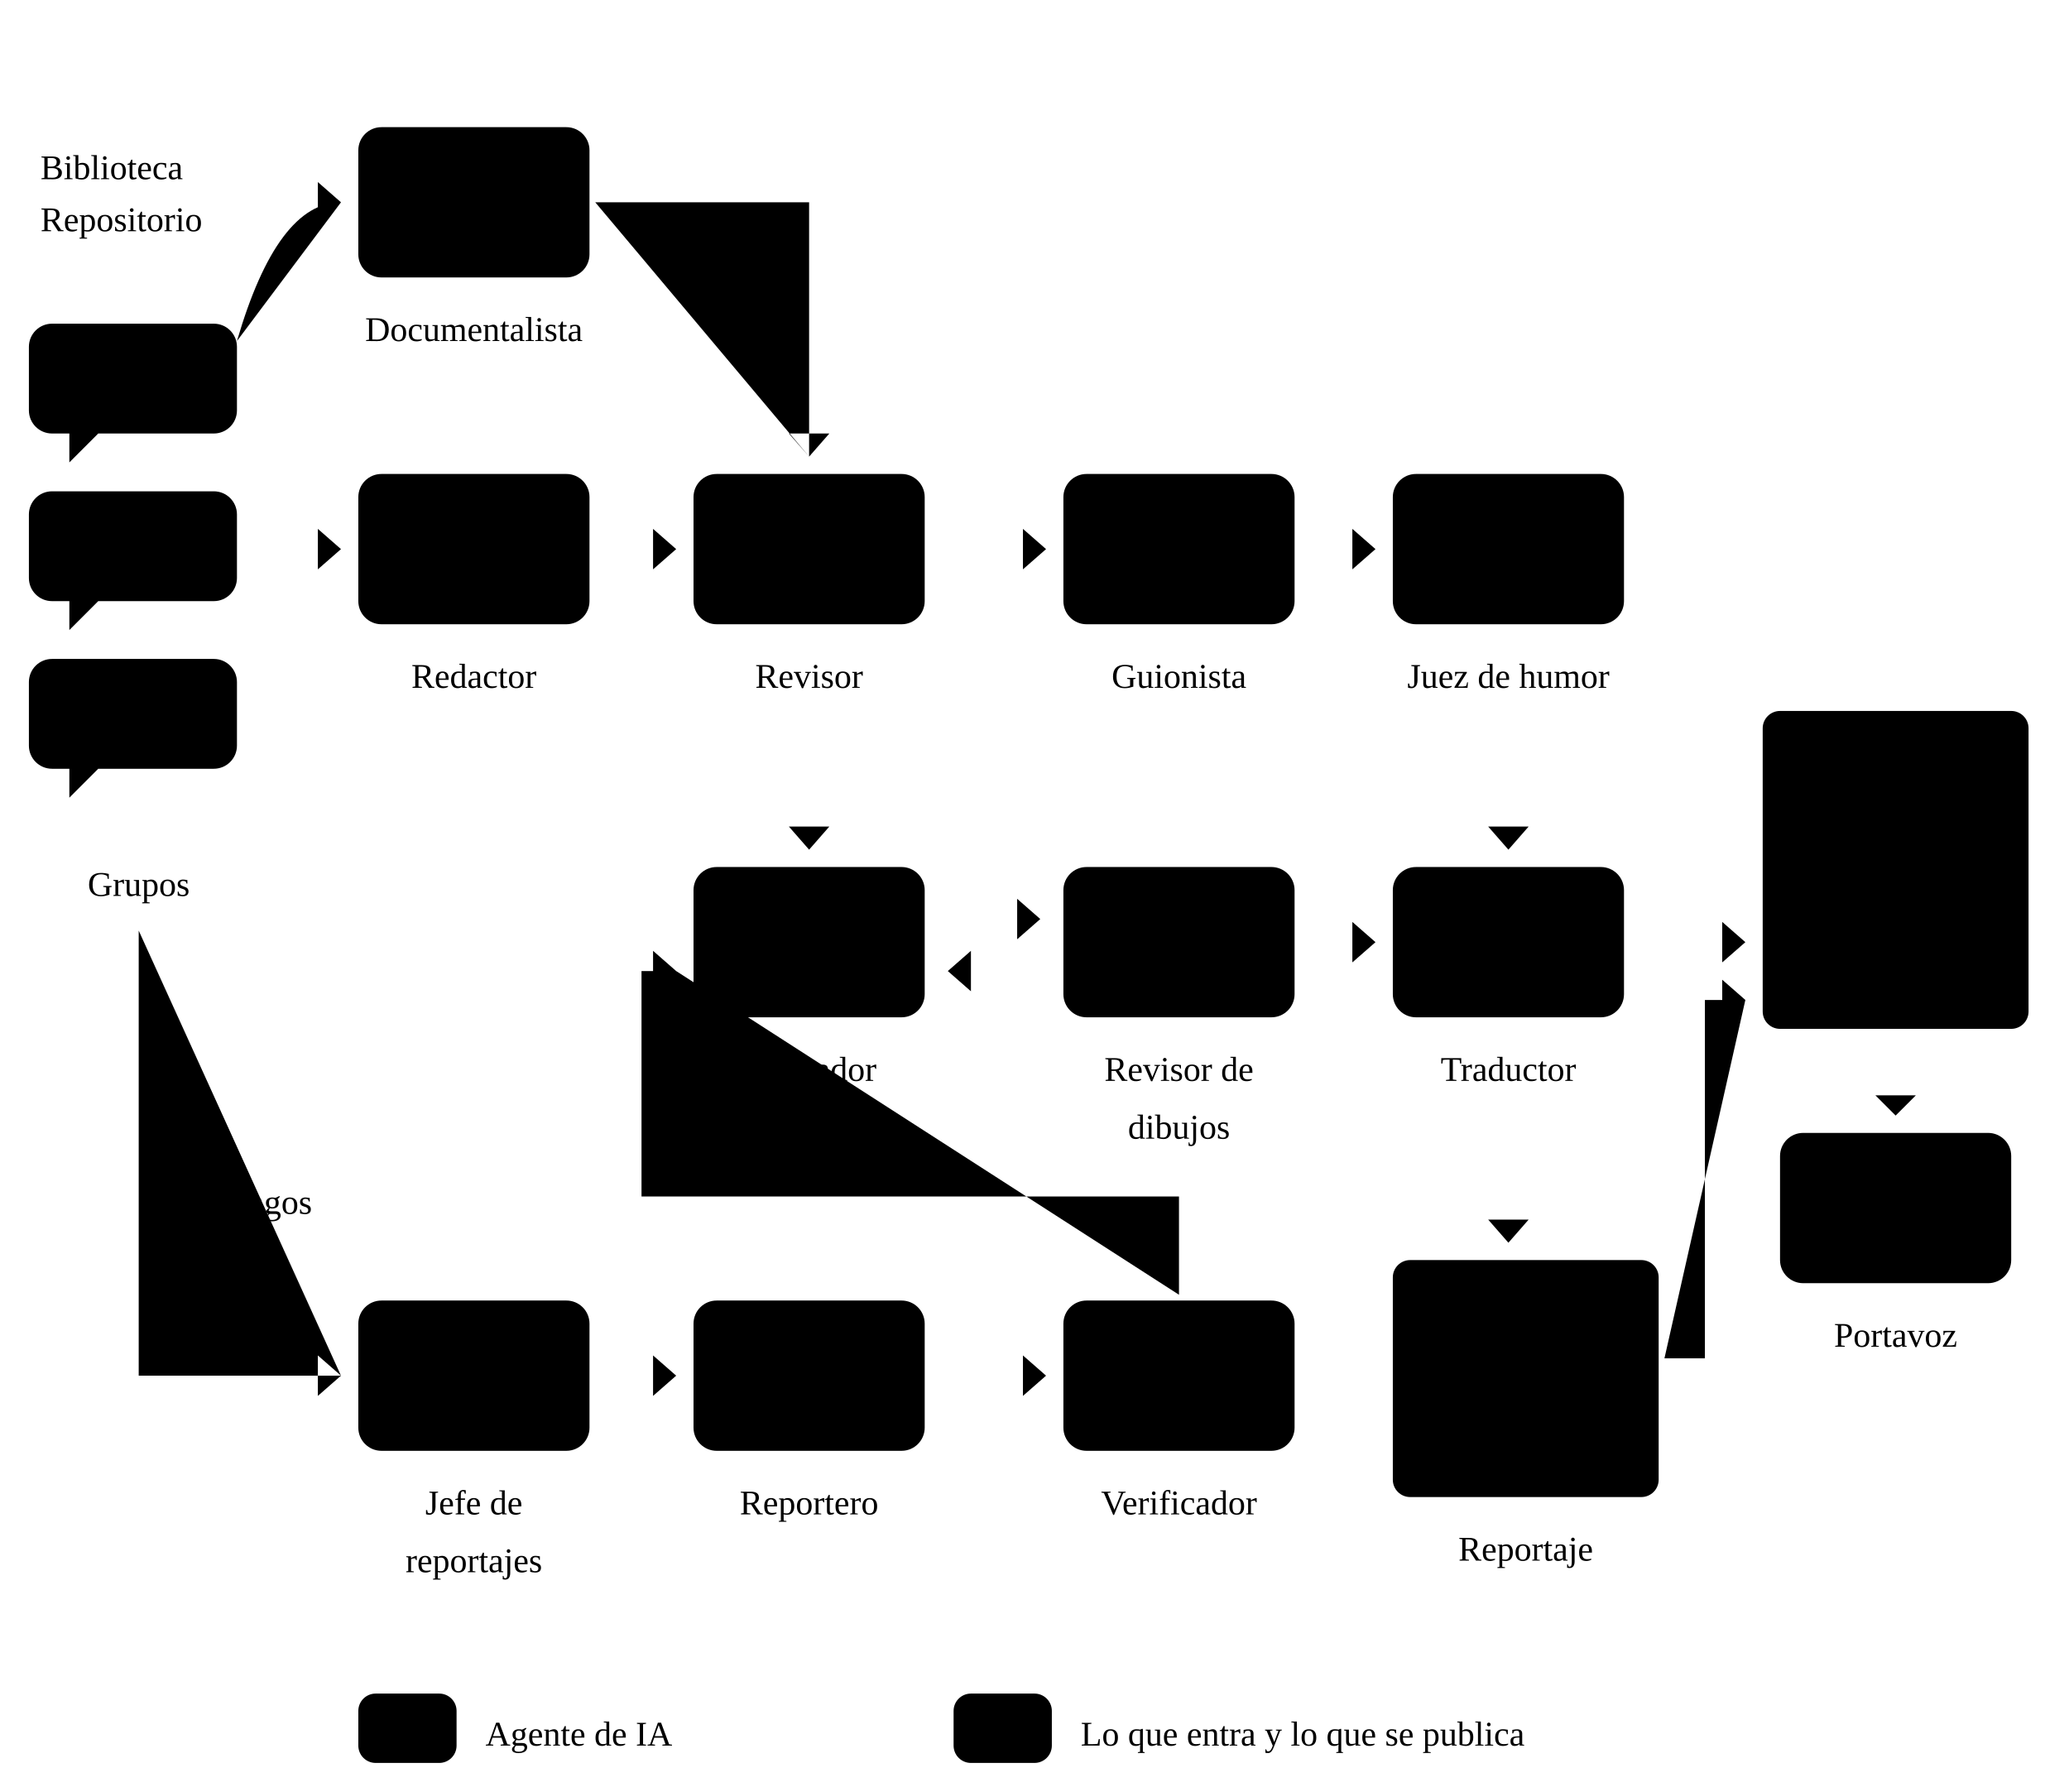
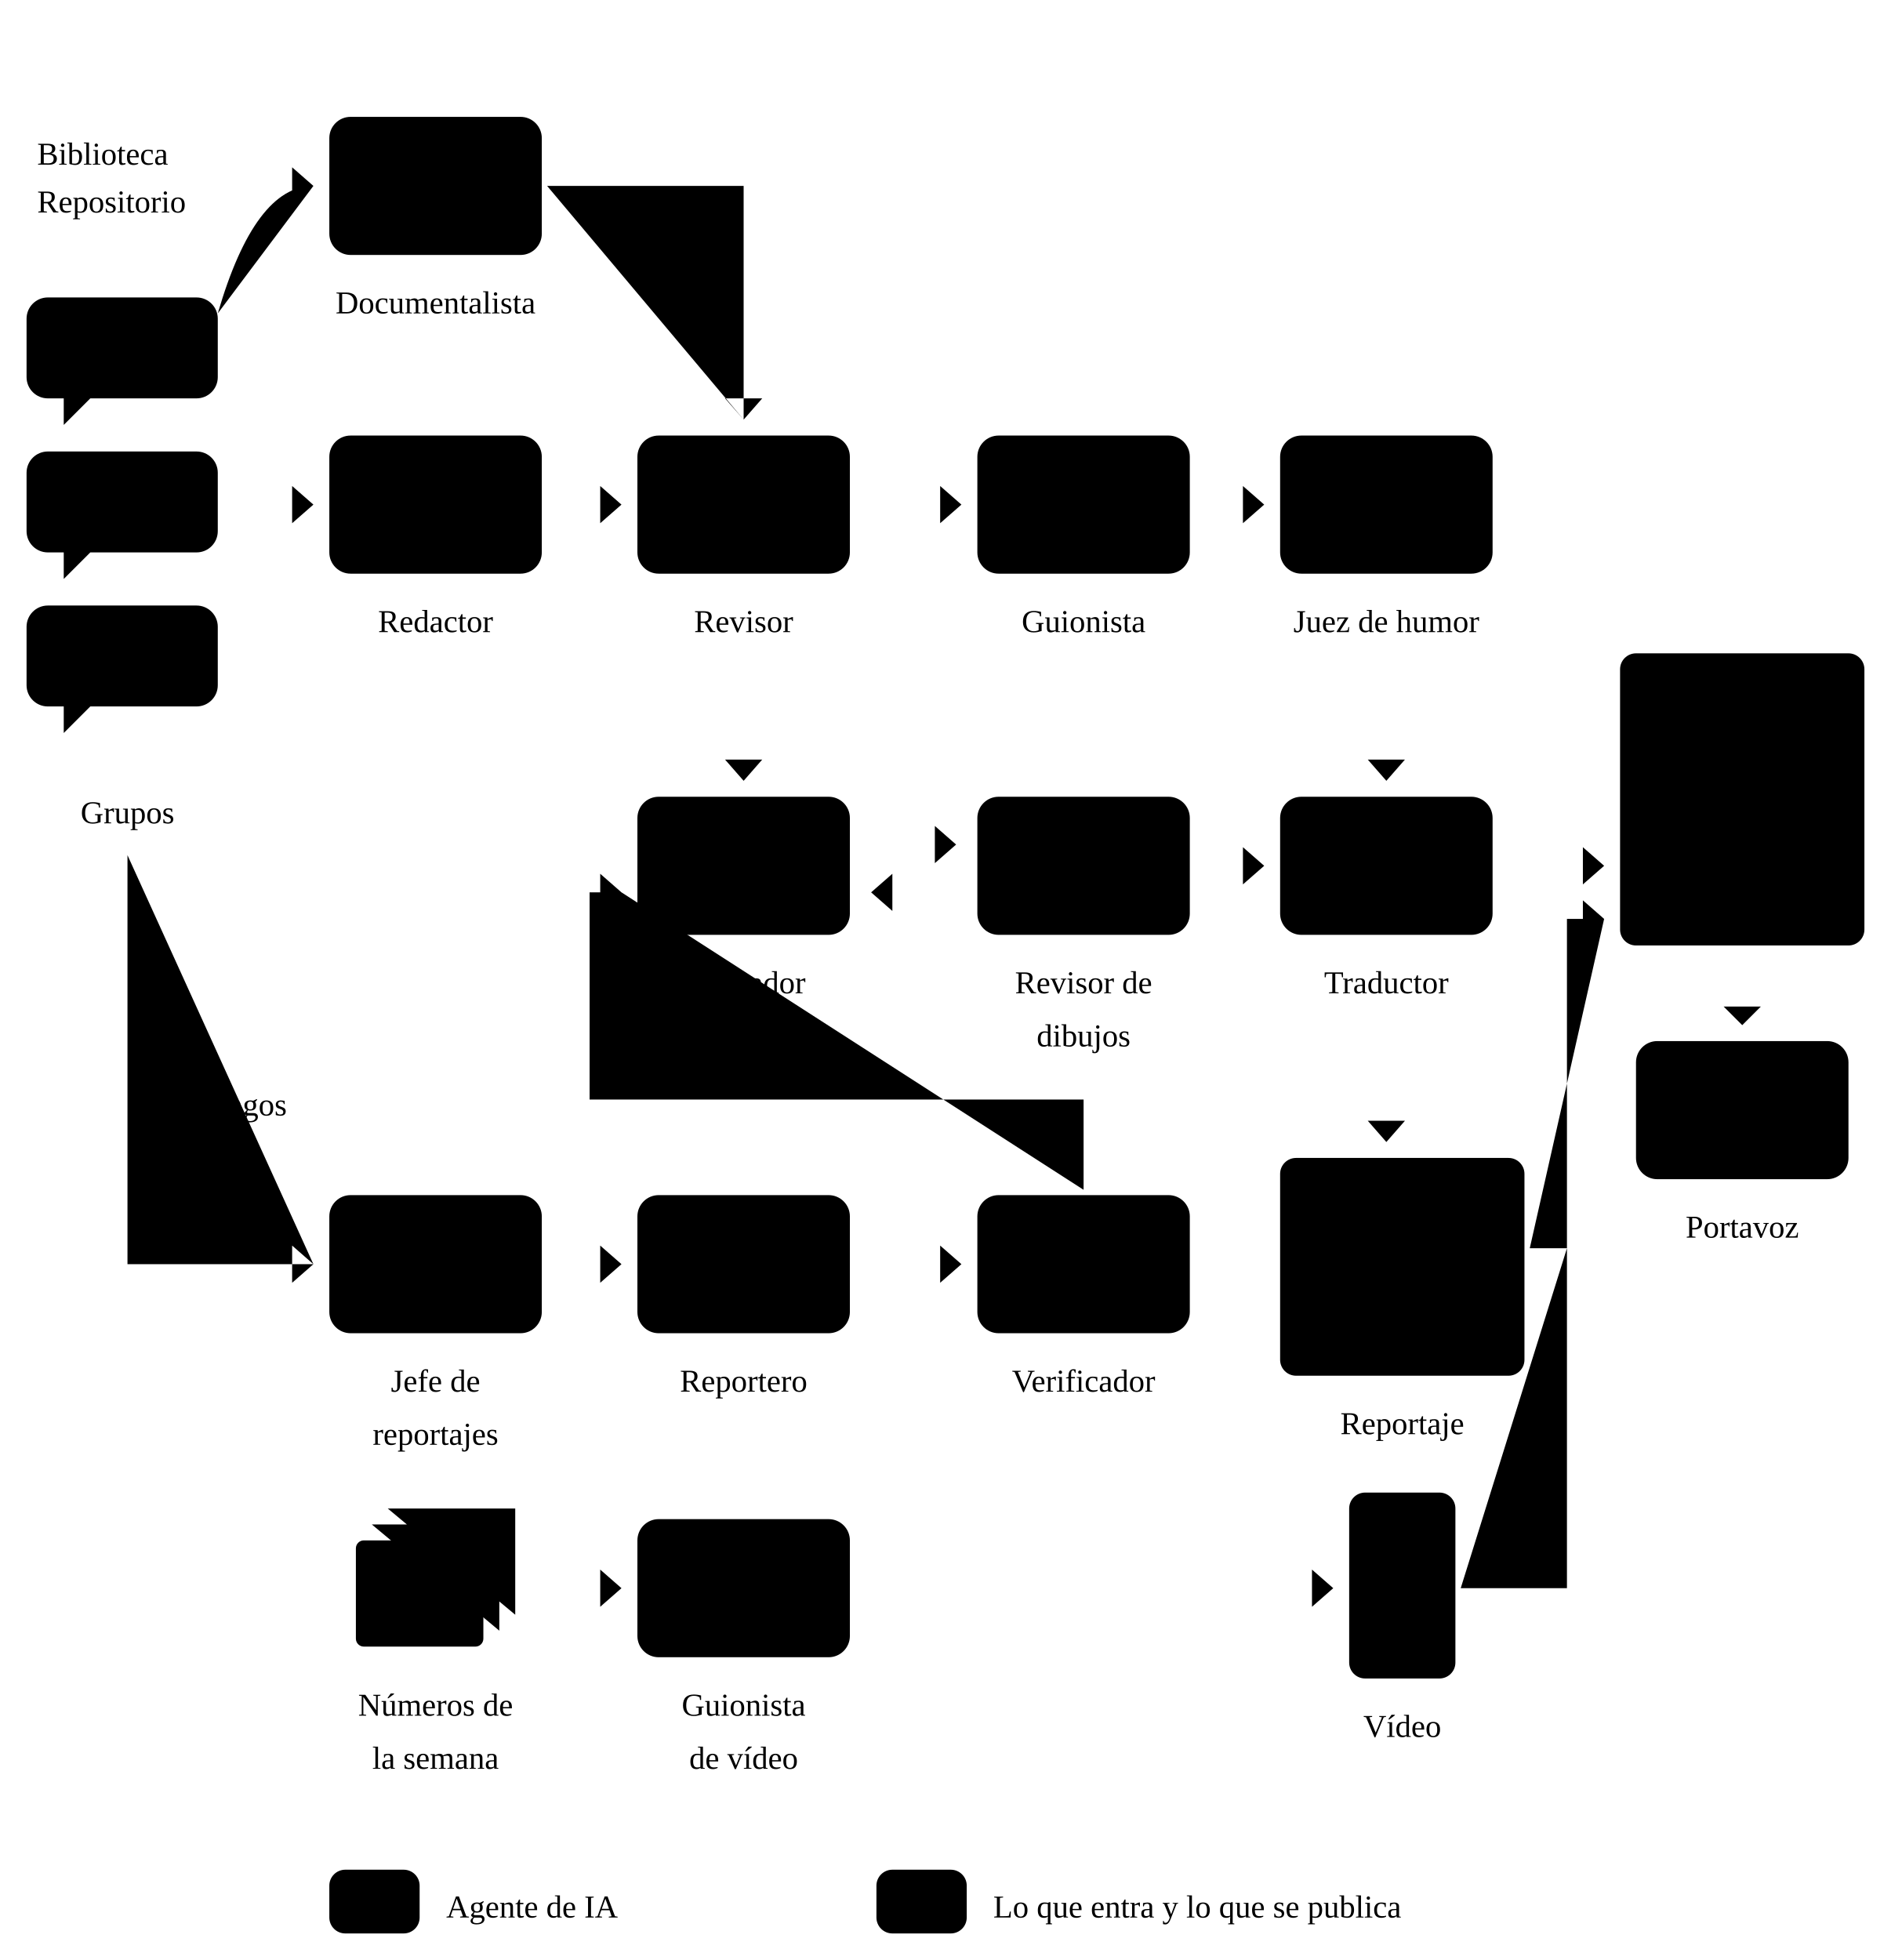
- <svg xmlns="http://www.w3.org/2000/svg" viewBox="0 0 716 620">
+ <svg xmlns="http://www.w3.org/2000/svg" viewBox="0 0 716 738">
  <path class="t" d="M18 112 h56 a8 8 0 0 1 8 8 v22 a8 8 0 0 1 -8 8 h-40 l-10 10 v-10 h-6 a8 8 0 0 1 -8 -8 v-22 a8 8 0 0 1 8 -8 z" />
  <path class="t" d="M18 170 h56 a8 8 0 0 1 8 8 v22 a8 8 0 0 1 -8 8 h-40 l-10 10 v-10 h-6 a8 8 0 0 1 -8 -8 v-22 a8 8 0 0 1 8 -8 z" />
  <path class="t" d="M18 228 h56 a8 8 0 0 1 8 8 v22 a8 8 0 0 1 -8 8 h-40 l-10 10 v-10 h-6 a8 8 0 0 1 -8 -8 v-22 a8 8 0 0 1 8 -8 z" />
  <path class="t" d="M30 126 h34 M30 136 h22 M30 184 h34 M30 194 h26 M30 242 h34 M30 252 h18" />
  <text class="lbl" x="48" y="310" text-anchor="middle">Grupos</text>
  <text class="lbl" x="14" y="62">Biblioteca</text>
  <text class="lbl" x="14" y="80">Repositorio</text>
  <path class="t" d="M82 118 Q96 70 118 70 M110 63 L118 70 L110 77" />
  <rect class="t fa" x="124" y="44" width="80" height="52" rx="8" />
  <path class="t" d="M146 58 v28 M154 58 v28 M162 62 v24" />
  <path class="a" d="M170 60 l8 26" />
  <text class="lbl" x="164" y="118" text-anchor="middle">Documentalista</text>
  <path class="t" d="M206 70 H280 V158 M273 150 L280 158 L287 150" />
  <path class="t" d="M88 190 L118 190 M110 183 L118 190 L110 197" />
  <rect class="t fa" x="124" y="164" width="80" height="52" rx="8" />
  <path class="a" d="M146 198 L172 172 L180 180 L154 206 L144 208 Z M168 176 L176 184" />
  <text class="lbl" x="164" y="238" text-anchor="middle">Redactor</text>
  <path class="t" d="M206 190 L234 190 M226 183 L234 190 L226 197" />
  <rect class="t fa" x="240" y="164" width="80" height="52" rx="8" />
  <path class="r" d="M260 190 L274 204 L300 176" />
  <text class="lbl" x="280" y="238" text-anchor="middle">Revisor</text>
  <path class="t" d="M322 190 L362 190 M354 183 L362 190 L354 197" />
  <rect class="t fa" x="368" y="164" width="80" height="52" rx="8" />
  <path class="t" d="M392 178 h26 a5 5 0 0 1 5 5 v10 a5 5 0 0 1 -5 5 h-16 l-6 6 v-6 h-4 a5 5 0 0 1 -5 -5 v-10 a5 5 0 0 1 5 -5 z" />
  <path class="a" d="M395 186 h20 M395 192 h12" />
  <text class="lbl" x="408" y="238" text-anchor="middle">Guionista</text>
  <path class="t" d="M450 190 L476 190 M468 183 L476 190 L468 197" />
  <rect class="t fa" x="482" y="164" width="80" height="52" rx="8" />
  <path class="a" d="M530 178.5 L521.5 170 L506 185.5 L514.5 194 Z" />
  <path class="t" d="M522.2 186.2 L536.4 200.4 M500 206 h24" />
  <text class="lbl" x="522" y="238" text-anchor="middle">Juez de humor</text>
  <path class="t" d="M280 248 V294 M273 286 L280 294 L287 286" />
  <path class="t" d="M522 248 V294 M515 286 L522 294 L529 286" />
  <rect class="t fa" x="240" y="300" width="80" height="52" rx="8" />
  <path class="a" d="M258 340 Q268 316 282 328 T304 314" />
  <circle class="fz" cx="304" cy="314" r="4" />
  <text class="lbl" x="280" y="374" text-anchor="middle">Ilustrador</text>
  <path class="t" d="M324 318 L360 318 M352 311 L360 318 L352 325 M364 336 L328 336 M336 329 L328 336 L336 343" />
  <rect class="t fa" x="368" y="300" width="80" height="52" rx="8" />
  <path class="t" d="M386 326 Q408 306 430 326 Q408 346 386 326 Z" />
  <circle class="a" cx="408" cy="326" r="7" />
  <circle class="ft" cx="408" cy="326" r="3" />
  <text class="lbl" x="408" y="374" text-anchor="middle">Revisor de</text>
  <text class="lbl" x="408" y="394" text-anchor="middle">dibujos</text>
  <path class="t" d="M450 326 L476 326 M468 319 L476 326 L468 333" />
  <rect class="t fa" x="482" y="300" width="80" height="52" rx="8" />
  <text class="ft" x="500" y="332" font-family="Newsreader, Georgia, serif" font-size="16" font-weight="700" text-anchor="middle">ES</text>
  <path class="a" d="M513 326 L527 326 M522 321 L527 326 L522 331" />
  <text class="ft" x="545" y="332" font-family="Newsreader, Georgia, serif" font-size="16" font-weight="700" text-anchor="middle">CA</text>
  <text class="lbl" x="522" y="374" text-anchor="middle">Traductor</text>
  <path class="t" d="M564 326 L604 326 M596 319 L604 326 L596 333" />
  <rect class="t" x="610" y="246" width="92" height="110" rx="6" />
  <path class="t" d="M622 266 h68 M622 274 h68" />
  <path class="t" d="M622 290 h30 M622 300 h30 M622 310 h30 M622 320 h30 M660 290 h30 v34 h-30 z" />
  <text class="lbl" x="656" y="346" text-anchor="middle">7:00</text>
  <path class="t" d="M656 358 L656 386 M649 379 L656 386 L663 379" />
  <rect class="t fa" x="616" y="392" width="80" height="52" rx="8" />
  <path class="a" d="M640.5 414.5 L667.5 407 L667.5 425 L640.5 419 Z M653.4 423.2 a4.5 4.5 0 1 1 -8.7 -2.4" />
  <text class="lbl" x="656" y="466" text-anchor="middle">Portavoz</text>
  <text class="lbl" x="58" y="420">Domingos</text>
  <path class="t" d="M48 322 V476 H118 M110 469 L118 476 L110 483" />
  <rect class="t fa" x="124" y="450" width="80" height="52" rx="8" />
  <circle class="t" cx="164" cy="476" r="14" />
  <circle class="ft" cx="164" cy="476" r="4" />
  <text class="lbl" x="164" y="524" text-anchor="middle">Jefe de</text>
  <text class="lbl" x="164" y="544" text-anchor="middle">reportajes</text>
  <path class="t" d="M206 476 L234 476 M226 469 L234 476 L226 483" />
  <rect class="t fa" x="240" y="450" width="80" height="52" rx="8" />
  <circle class="t" cx="274" cy="472" r="10" />
  <path class="a" d="M281 479 L294 492" />
  <text class="lbl" x="280" y="524" text-anchor="middle">Reportero</text>
  <path class="t" d="M322 476 L362 476 M354 469 L362 476 L354 483" />
  <rect class="t fa" x="368" y="450" width="80" height="52" rx="8" />
  <path class="t" d="M384 464 h20 M384 474 h20 M384 484 h14" />
  <path class="a" d="M410 478 L418 486 L434 466" />
  <text class="lbl" x="408" y="524" text-anchor="middle">Verificador</text>
  <path class="t" d="M408 448 V414 H222 V336 H234 M226 329 L234 336 L226 343" />
  <path class="t" d="M522 382 V430 M515 422 L522 430 L529 422" />
  <rect class="t" x="482" y="436" width="92" height="82" rx="6" />
  <path class="t" d="M494 452 h68 M494 460 h68 M494 474 h68 M494 484 h68 M494 494 h68 M494 504 h40" />
  <text class="lbl" x="528" y="540" text-anchor="middle">Reportaje</text>
  <path class="t" d="M576 470 H590 V346 H604 M596 339 L604 346 L596 353" />
-   <path class="t" d="M14 572 H702" />
-   <rect class="t fa" x="124" y="586" width="34" height="24" rx="6" />
-   <text class="lbl" x="168" y="604">Agente de IA</text>
-   <rect class="t" x="330" y="586" width="34" height="24" rx="6" />
-   <text class="lbl" x="374" y="604">Lo que entra y lo que se publica</text>
+   <path class="t" d="M146 568 h48 v40 M140 574 h48 v40" />
+   <rect class="t" x="134" y="580" width="48" height="40" rx="3" />
+   <path class="t" d="M141 591 h34 M141 600 h34 M141 609 h22" />
+   <text class="lbl" x="164" y="646" text-anchor="middle">Números de</text>
+   <text class="lbl" x="164" y="666" text-anchor="middle">la semana</text>
+   <path class="t" d="M206 598 L234 598 M226 591 L234 598 L226 605" />
+   <rect class="t fa" x="240" y="572" width="80" height="52" rx="8" />
+   <rect class="t" x="262" y="594" width="36" height="20" rx="2" />
+   <path class="a" d="M262 590 L294 581 L296 587 L264 596 Z" />
+   <text class="lbl" x="280" y="646" text-anchor="middle">Guionista</text>
+   <text class="lbl" x="280" y="666" text-anchor="middle">de vídeo</text>
+   <path class="t" d="M322 598 L502 598 M494 591 L502 598 L494 605" />
+   <rect class="t" x="508" y="562" width="40" height="70" rx="6" />
+   <path class="t" d="M522 586 L539 597 L522 608 Z" />
+   <text class="lbl" x="528" y="654" text-anchor="middle">Vídeo</text>
+   <path class="t" d="M550 598 H590 V470" />
+   <path class="t" d="M14 690 H702" />
+   <rect class="t fa" x="124" y="704" width="34" height="24" rx="6" />
+   <text class="lbl" x="168" y="722">Agente de IA</text>
+   <rect class="t" x="330" y="704" width="34" height="24" rx="6" />
+   <text class="lbl" x="374" y="722">Lo que entra y lo que se publica</text>
</svg>
